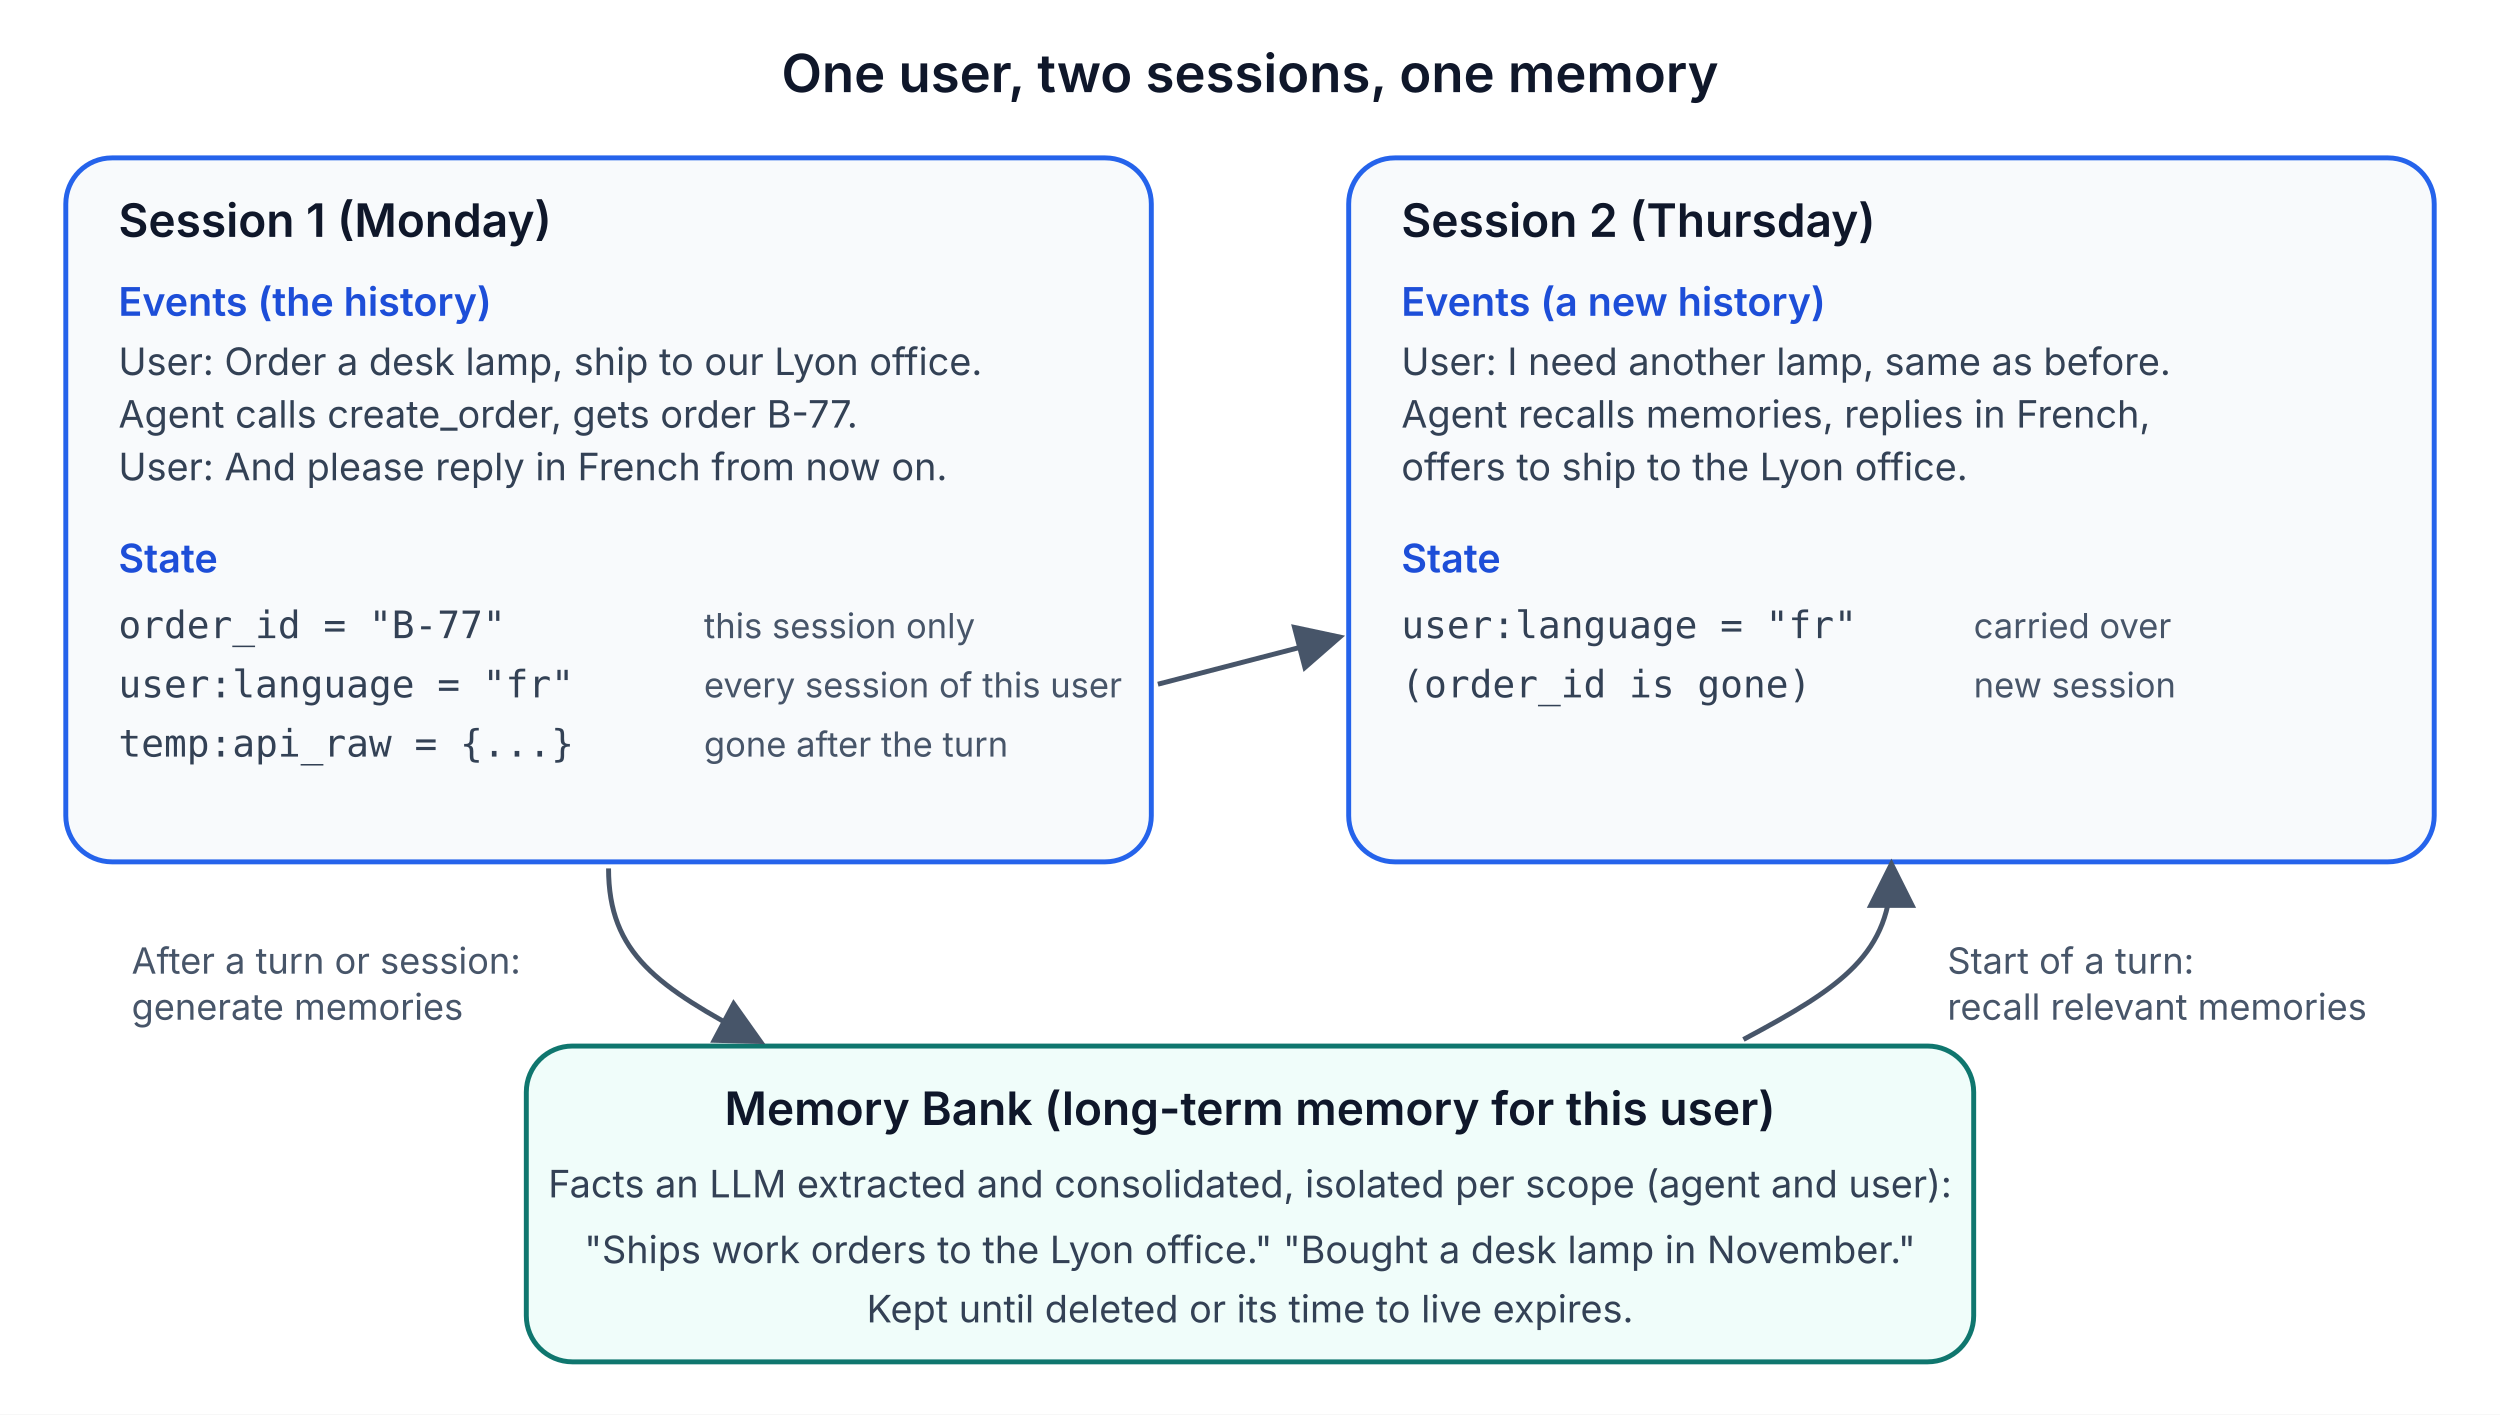
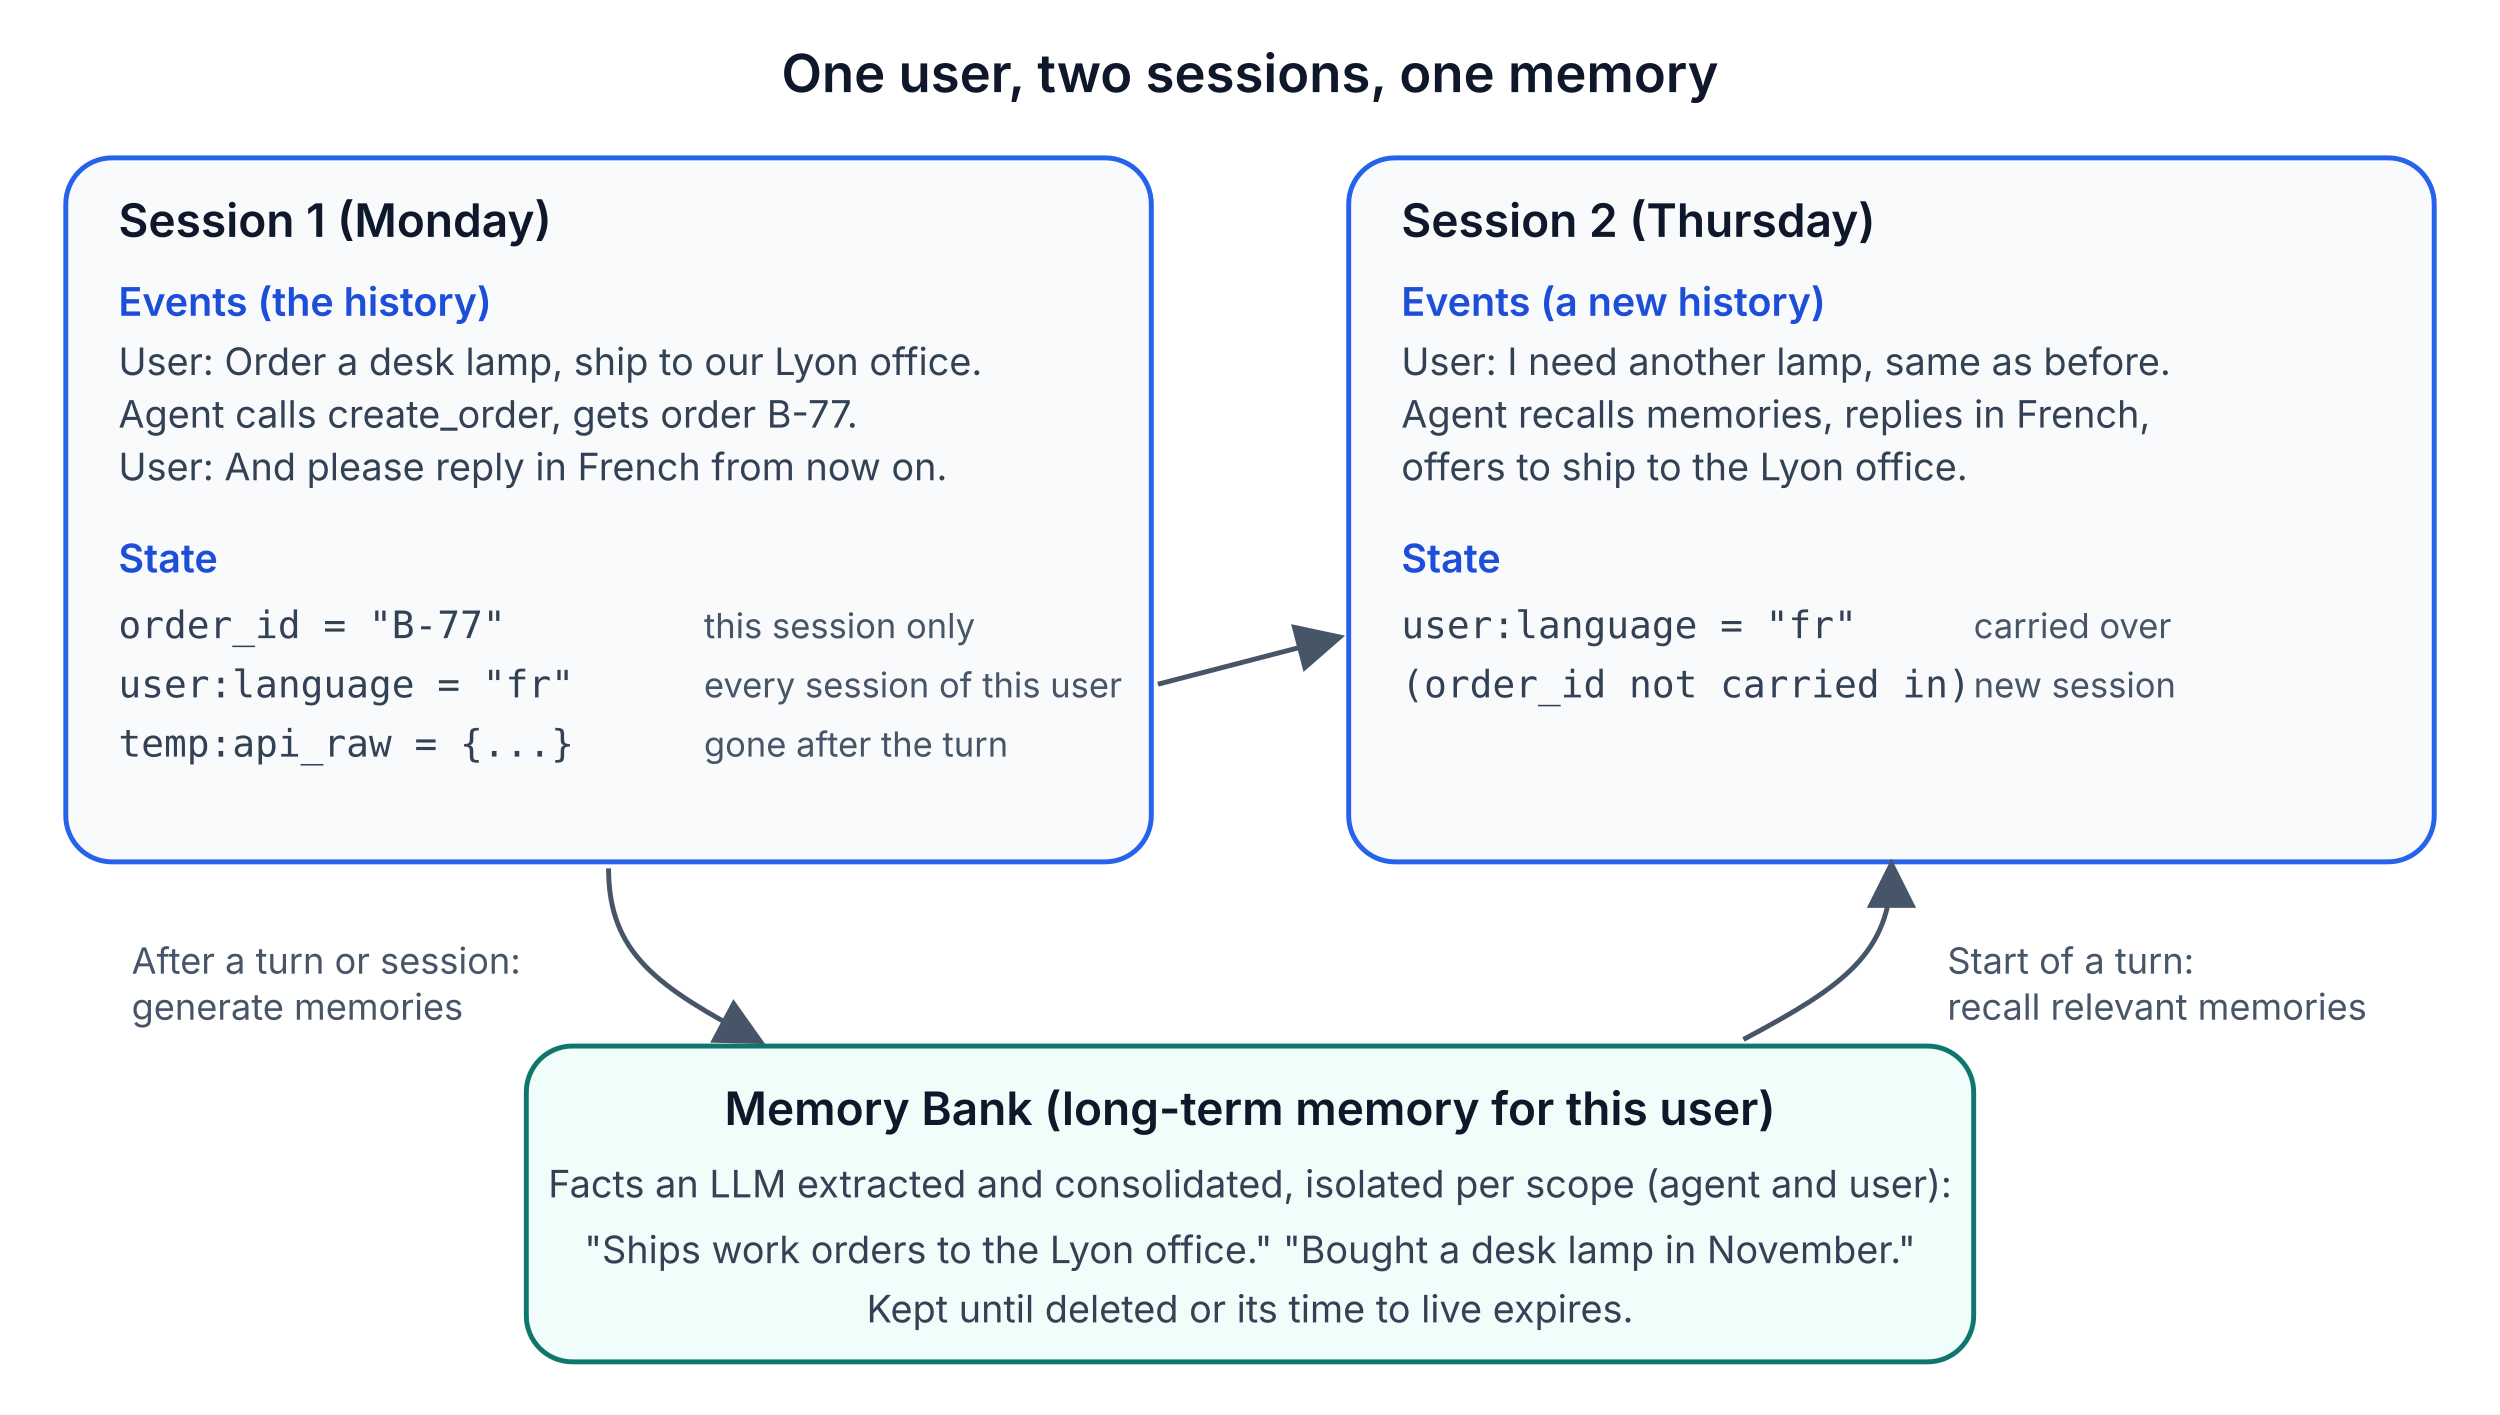
<svg xmlns="http://www.w3.org/2000/svg" viewBox="0 0 760 430" width="760" height="430" role="img" aria-label="One user across two sessions. Each session holds its own events and session state. State keys with the user prefix carry over to the user's next session. At the end of session 1, Memory Bank extracts facts from the conversation; at the start of session 2, the agent recalls the relevant ones.">
  <rect width="760" height="430" fill="#ffffff" />
  <defs>
    <marker id="ar" viewBox="0 0 10 10" refX="8" refY="5" markerWidth="10" markerHeight="10" orient="auto">
      <path d="M0,0 L10,5 L0,10 z" fill="#475569" />
    </marker>
  </defs>
  <g font-family="Inter, system-ui, sans-serif">
    <text x="380" y="28" text-anchor="middle" font-size="16" font-weight="600" fill="#0f172a">One user, two sessions, one memory</text>
    <rect x="20" y="48" width="330" height="214" rx="14" fill="#f8fafc" stroke="#2563eb" stroke-width="1.5" />
    <text x="36" y="72" font-size="14" font-weight="600" fill="#0f172a">Session 1 (Monday)</text>
    <text x="36" y="96" font-size="12" font-weight="600" fill="#1d4ed8">Events (the history)</text>
    <g font-size="11.5" fill="#334155">
      <text x="36" y="114">User: Order a desk lamp, ship to our Lyon office.</text>
      <text x="36" y="130">Agent calls create_order, gets order B-77.</text>
      <text x="36" y="146">User: And please reply in French from now on.</text>
    </g>
    <text x="36" y="174" font-size="12" font-weight="600" fill="#1d4ed8">State</text>
    <g font-size="11.5" fill="#334155" font-family="ui-monospace, SFMono-Regular, Menlo, monospace">
      <text x="36" y="194">order_id = "B-77"</text>
      <text x="36" y="212">user:language = "fr"</text>
      <text x="36" y="230">temp:api_raw = {...}</text>
    </g>
    <g font-size="10.5" fill="#475569">
      <text x="214" y="194">this session only</text>
      <text x="214" y="212">every session of this user</text>
      <text x="214" y="230">gone after the turn</text>
    </g>
    <rect x="410" y="48" width="330" height="214" rx="14" fill="#f8fafc" stroke="#2563eb" stroke-width="1.5" />
    <text x="426" y="72" font-size="14" font-weight="600" fill="#0f172a">Session 2 (Thursday)</text>
    <text x="426" y="96" font-size="12" font-weight="600" fill="#1d4ed8">Events (a new history)</text>
    <g font-size="11.5" fill="#334155">
      <text x="426" y="114">User: I need another lamp, same as before.</text>
      <text x="426" y="130">Agent recalls memories, replies in French,</text>
      <text x="426" y="146">offers to ship to the Lyon office.</text>
    </g>
    <text x="426" y="174" font-size="12" font-weight="600" fill="#1d4ed8">State</text>
    <g font-size="11.5" fill="#334155" font-family="ui-monospace, SFMono-Regular, Menlo, monospace">
      <text x="426" y="194">user:language = "fr"</text>
-       <text x="426" y="212">(order_id is gone)</text>
+       <text x="426" y="212">(order_id not carried in)</text>
    </g>
    <g font-size="10.5" fill="#475569">
      <text x="600" y="194">carried over</text>
      <text x="600" y="212">new session</text>
    </g>
    <line x1="352" y1="208" x2="406" y2="194" stroke="#475569" stroke-width="1.5" marker-end="url(#ar)" />
    <rect x="160" y="318" width="440" height="96" rx="14" fill="#f0fdfa" stroke="#0f766e" stroke-width="1.5" />
    <text x="380" y="342" text-anchor="middle" font-size="14" font-weight="600" fill="#0f172a">Memory Bank (long-term memory for this user)</text>
    <g font-size="11.5" fill="#334155" text-anchor="middle">
      <text x="380" y="364">Facts an LLM extracted and consolidated, isolated per scope (agent and user):</text>
      <text x="380" y="384">"Ships work orders to the Lyon office." "Bought a desk lamp in November."</text>
      <text x="380" y="402">Kept until deleted or its time to live expires.</text>
    </g>
    <path d="M185 264 C185 290 200 300 230 316" fill="none" stroke="#475569" stroke-width="1.5" marker-end="url(#ar)" />
    <text x="40" y="296" font-size="11" fill="#475569">After a turn or session:</text>
    <text x="40" y="310" font-size="11" fill="#475569">generate memories</text>
    <path d="M530 316 C560 300 575 290 575 264" fill="none" stroke="#475569" stroke-width="1.5" marker-end="url(#ar)" />
    <text x="592" y="296" font-size="11" fill="#475569">Start of a turn:</text>
    <text x="592" y="310" font-size="11" fill="#475569">recall relevant memories</text>
  </g>
</svg>
